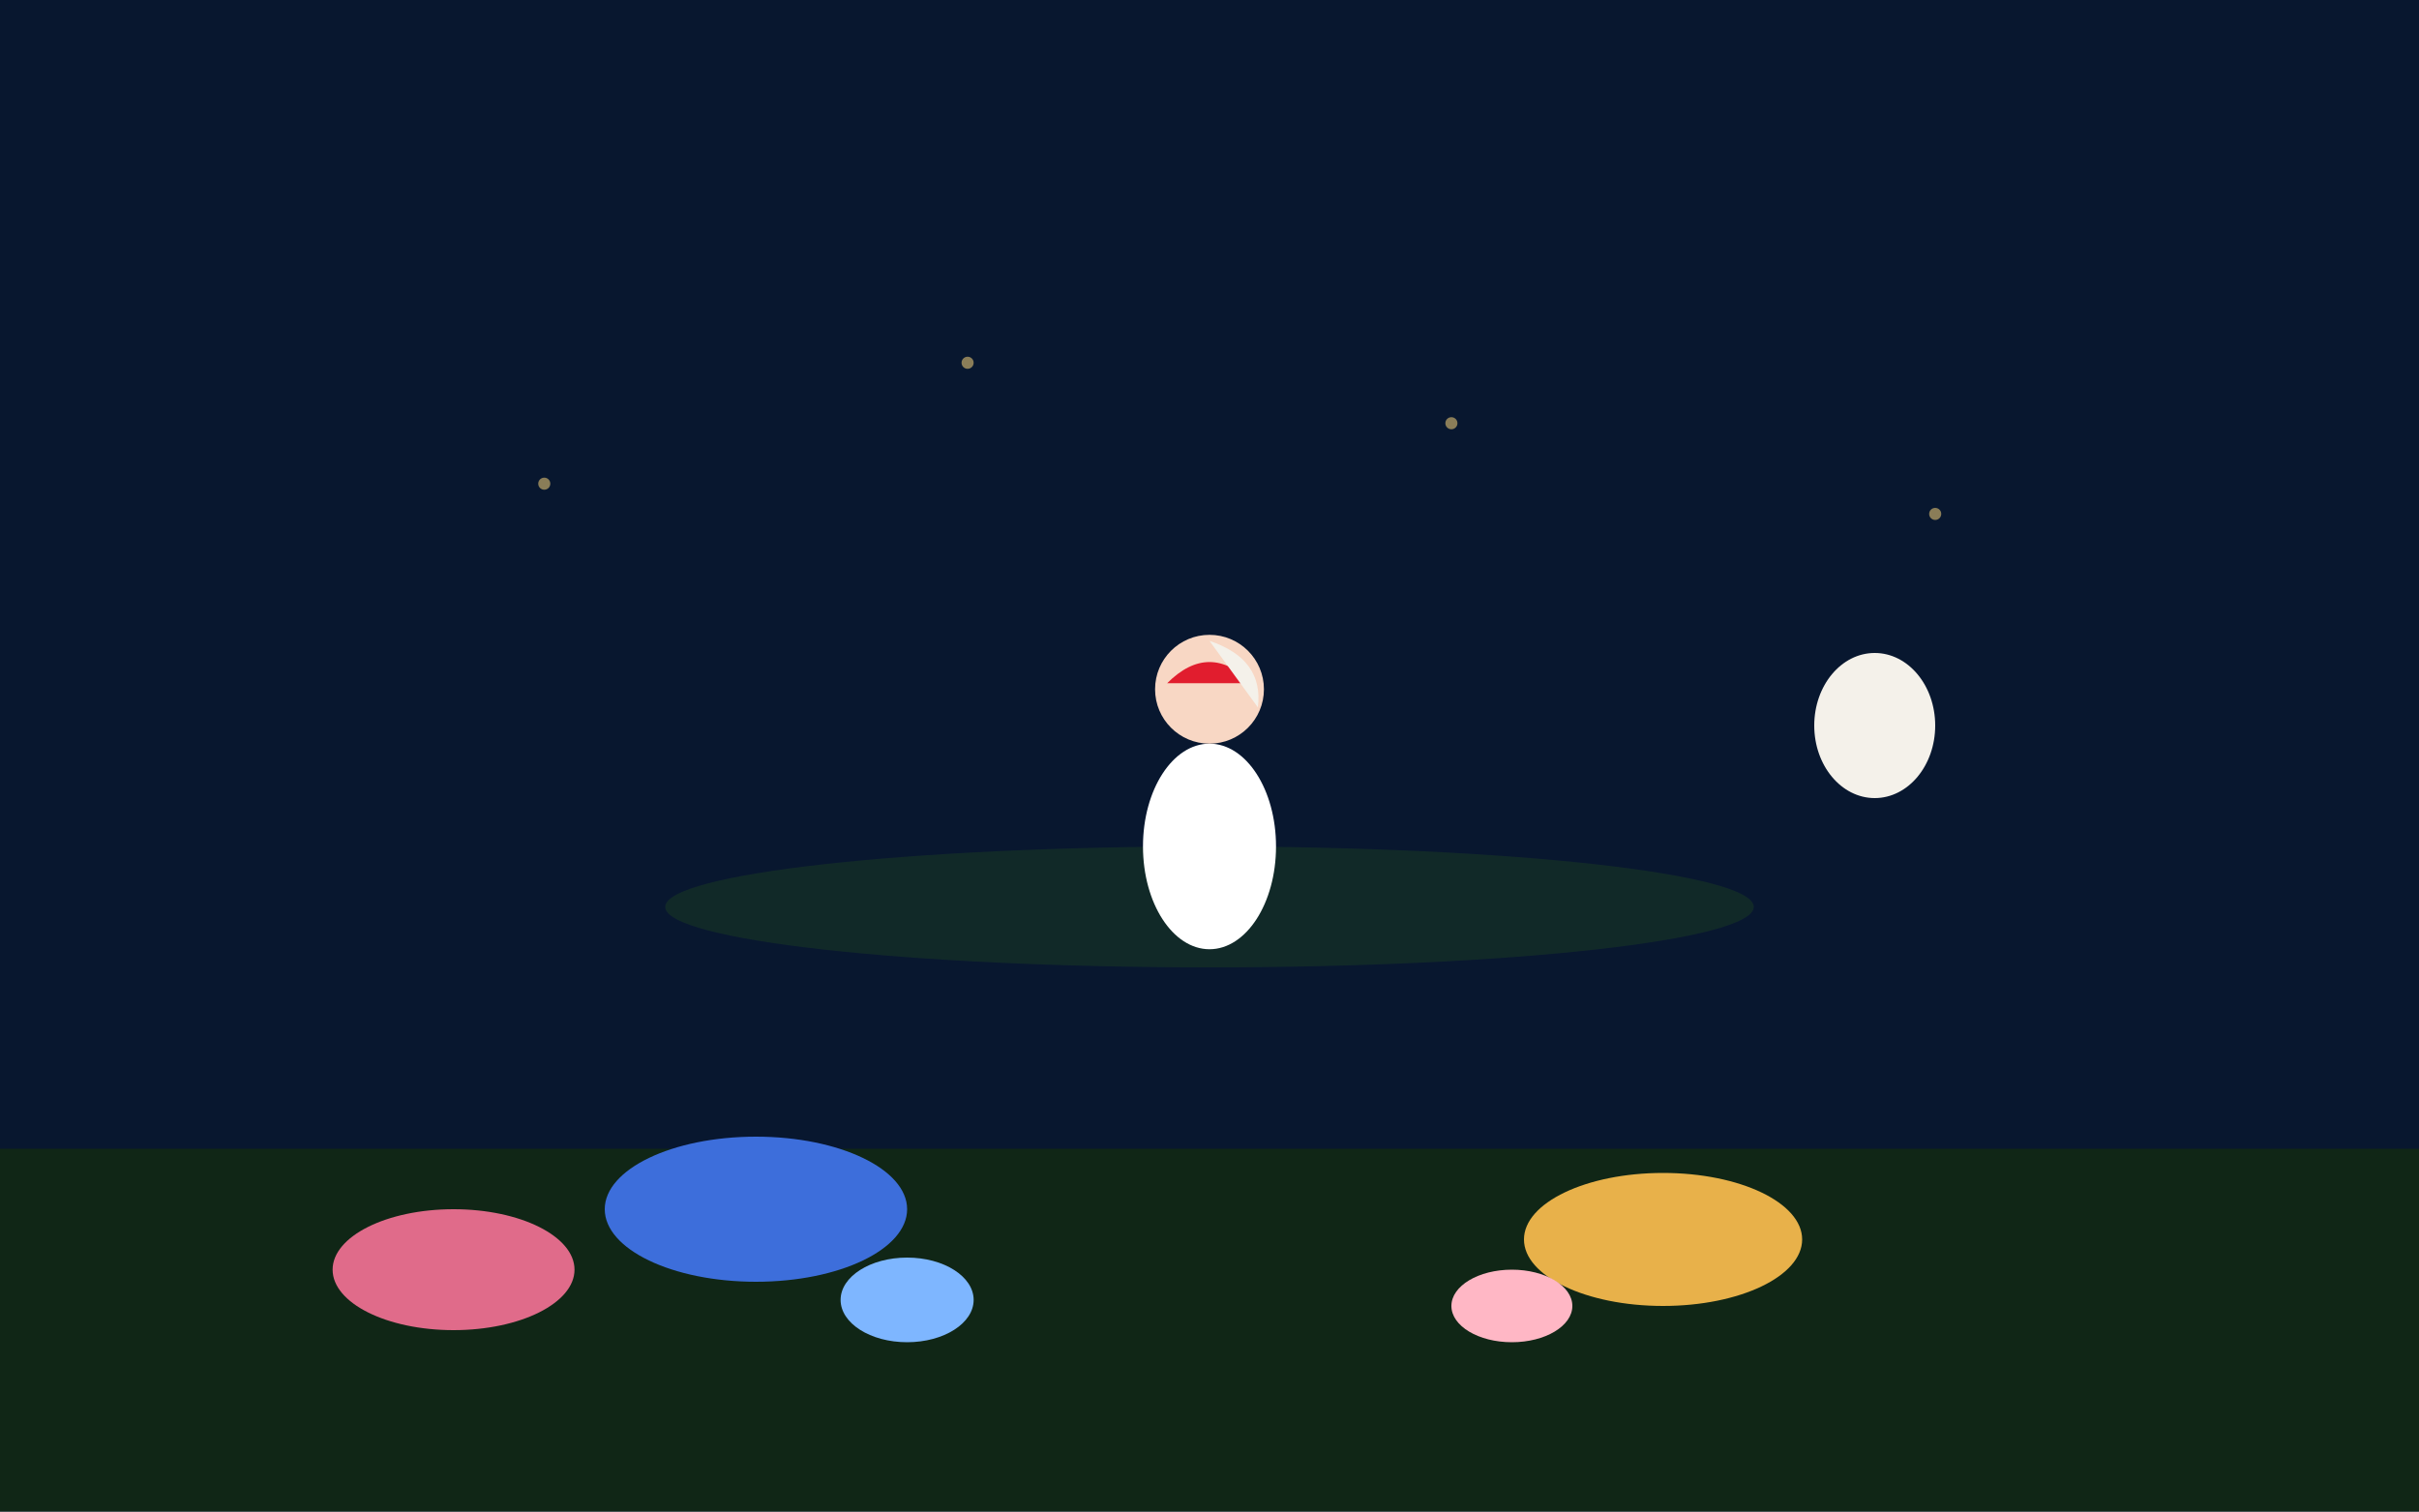
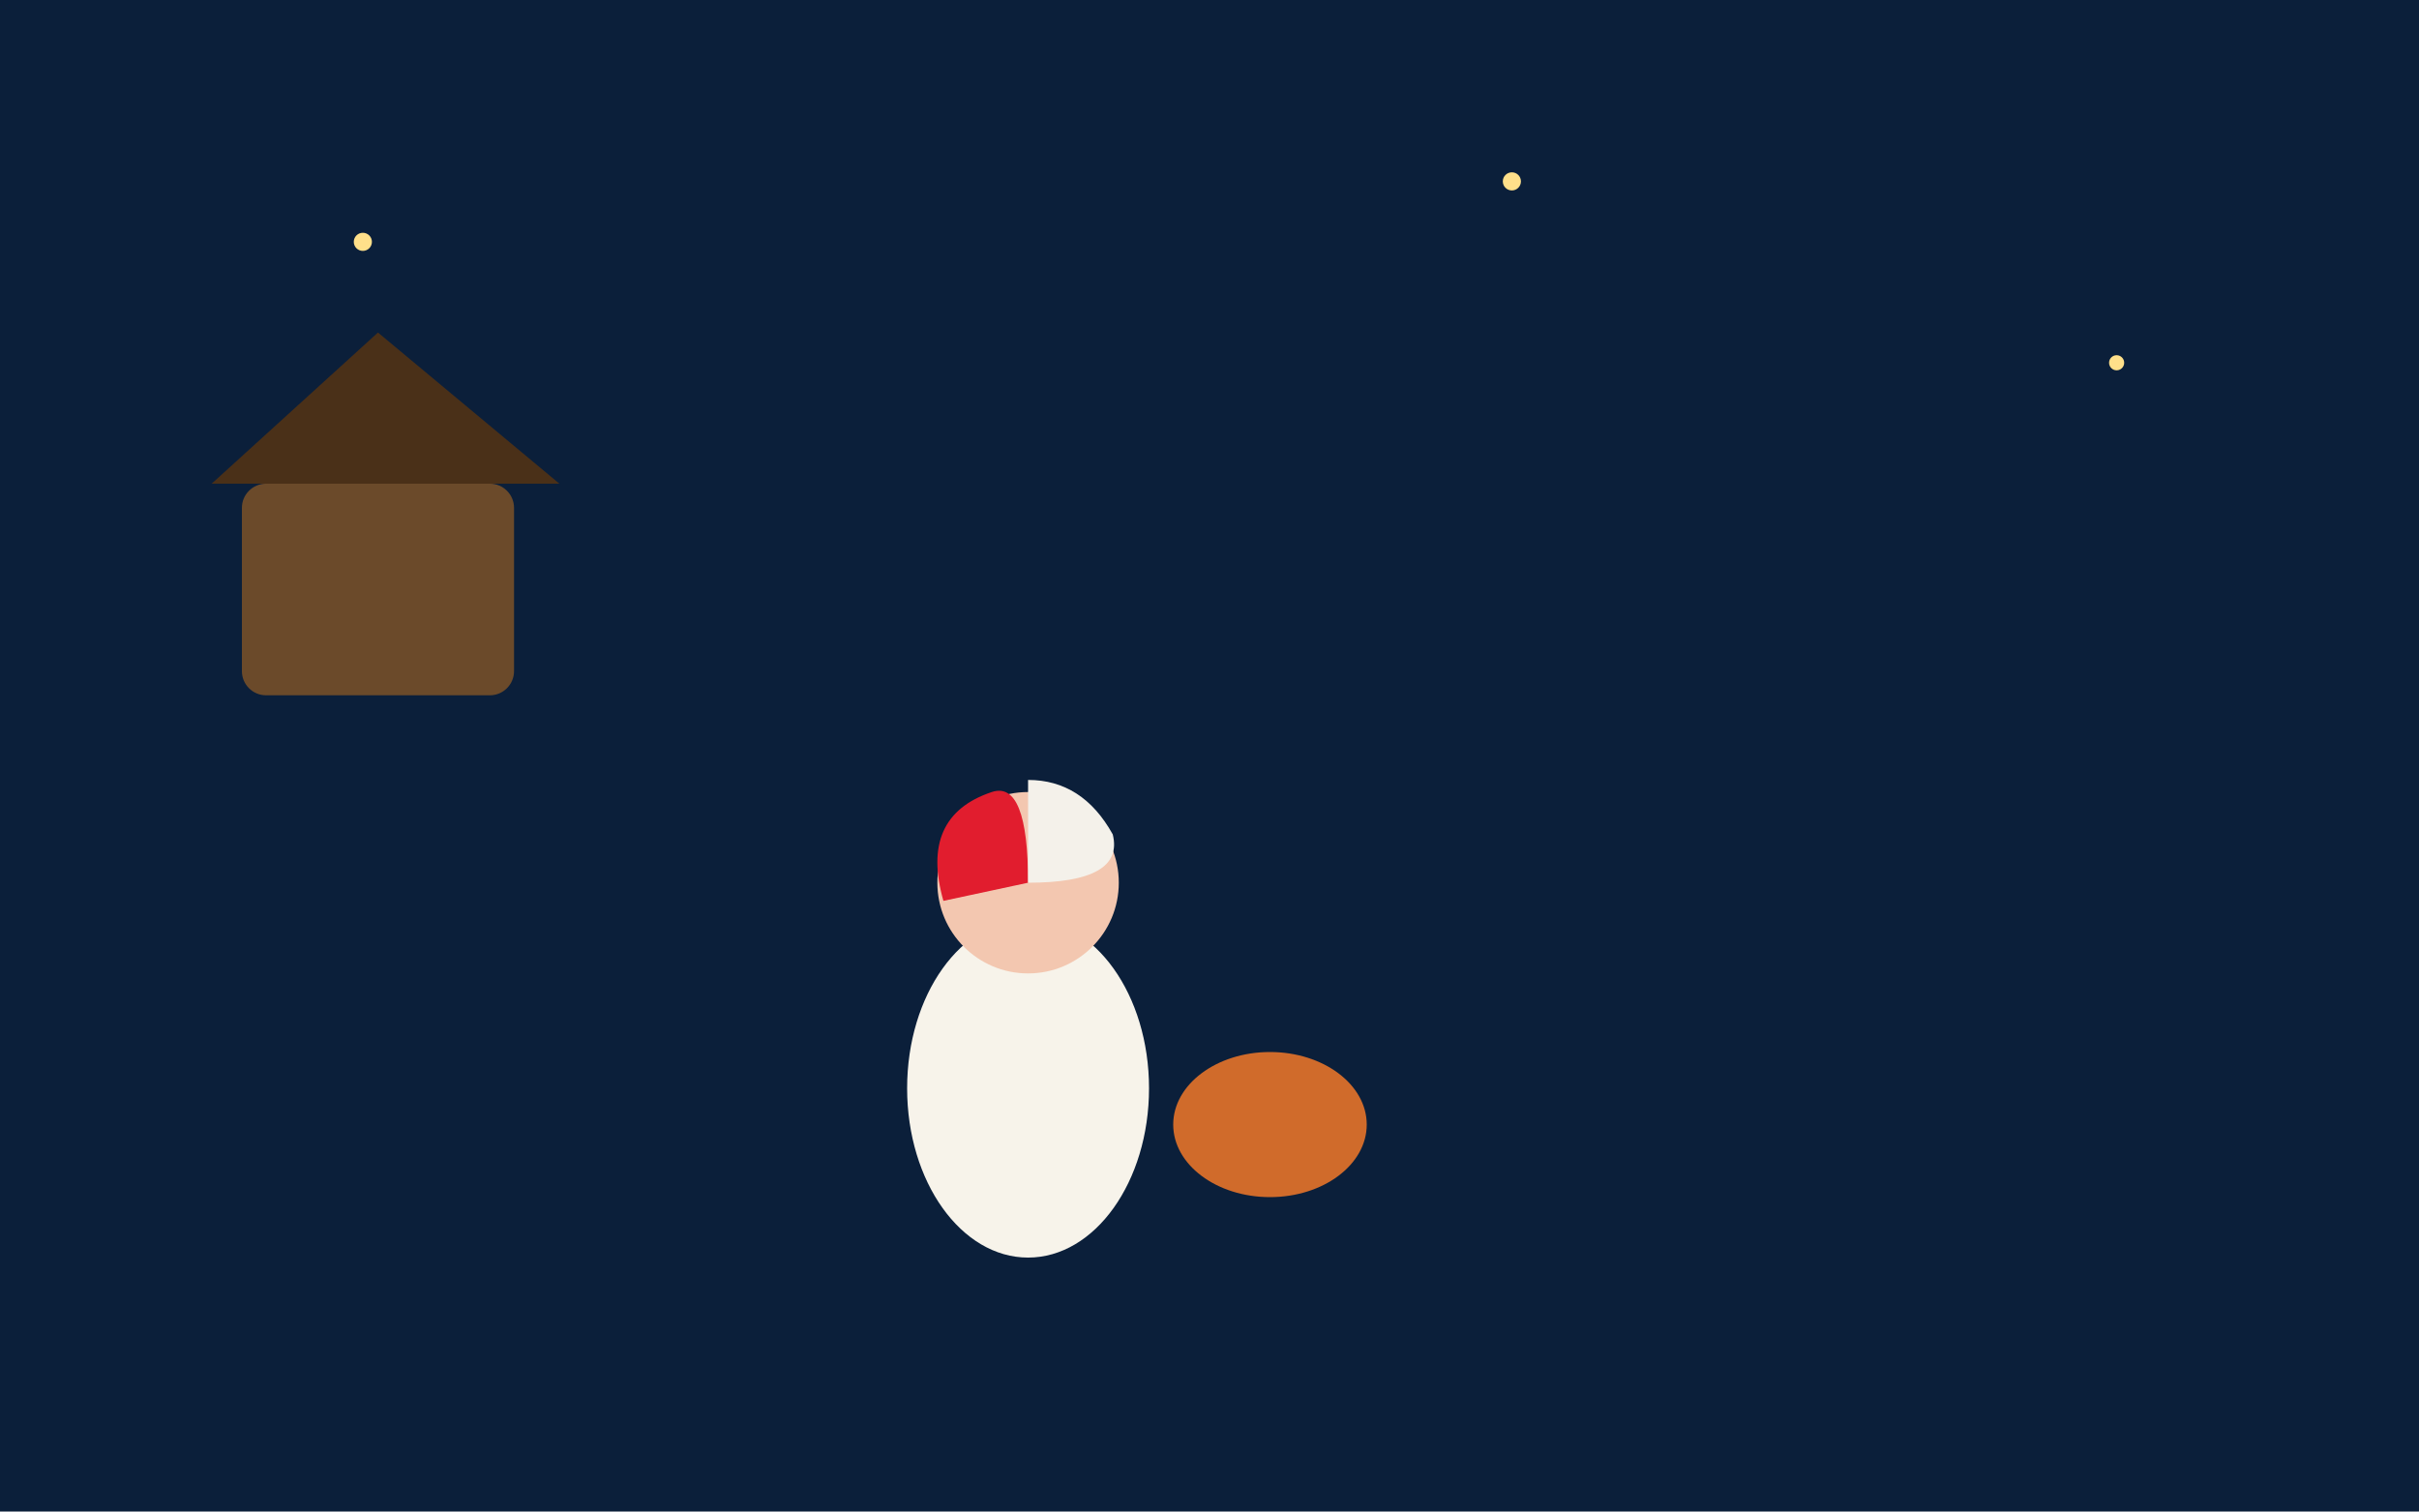
<svg xmlns="http://www.w3.org/2000/svg" viewBox="0 0 800 500">
-   <rect width="800" height="500" fill="#08172F" />
-   <rect x="0" y="380" width="800" height="120" fill="#102616" />
-   <ellipse cx="400" cy="300" rx="180" ry="20" fill="#1A3B22" opacity=".5" />
-   <ellipse cx="400" cy="280" rx="22" ry="34" fill="#fff" />
-   <circle cx="400" cy="228" r="18" fill="#F8D7C4" />
-   <path d="M386 226 Q400 212 414 226" fill="#E11D2E" />
-   <path d="M400 212 Q418 218 416 234" fill="#F4F1EA" />
-   <ellipse cx="250" cy="400" rx="50" ry="24" fill="#3D6EDB" />
-   <ellipse cx="150" cy="420" rx="40" ry="20" fill="#E06B8A" />
-   <ellipse cx="550" cy="410" rx="46" ry="22" fill="#E8B14A" />
-   <ellipse cx="300" cy="430" rx="22" ry="14" fill="#7EB6FF" />
-   <ellipse cx="500" cy="432" rx="20" ry="12" fill="#FFB7C5" />
-   <ellipse cx="620" cy="240" rx="20" ry="24" fill="#F4F1EA" />
-   <g fill="#F4D27A" opacity=".55">
-     <circle cx="180" cy="160" r="2" />
-     <circle cx="320" cy="120" r="2" />
-     <circle cx="480" cy="140" r="2" />
-     <circle cx="640" cy="170" r="2" />
-   </g>
+   <rect width="800" height="500" fill="#0b1f3a" />
+   <circle cx="120" cy="80" r="3" fill="#ffe08a" />
+   <circle cx="700" cy="120" r="2.5" fill="#ffe08a" />
+   <circle cx="500" cy="60" r="3" fill="#ffe08a" />
+   <rect x="80" y="160" width="90" height="70" rx="8" fill="#6b4a2a" />
+   <polygon points="70,160 125,110 185,160" fill="#4a3018" />
+   <ellipse cx="340" cy="360" rx="40" ry="56" fill="#f7f3ea" />
+   <circle cx="340" cy="292" r="30" fill="#f3c7b0" />
+   <path d="M312 298 Q304 270 328 262 Q340 258 340 292Z" fill="#e11d2e" />
+   <path d="M340 258 Q358 258 368 276 Q372 292 340 292Z" fill="#f4f1ea" />
+   <ellipse cx="420" cy="372" rx="32" ry="24" fill="#d06b2b" />
</svg>
